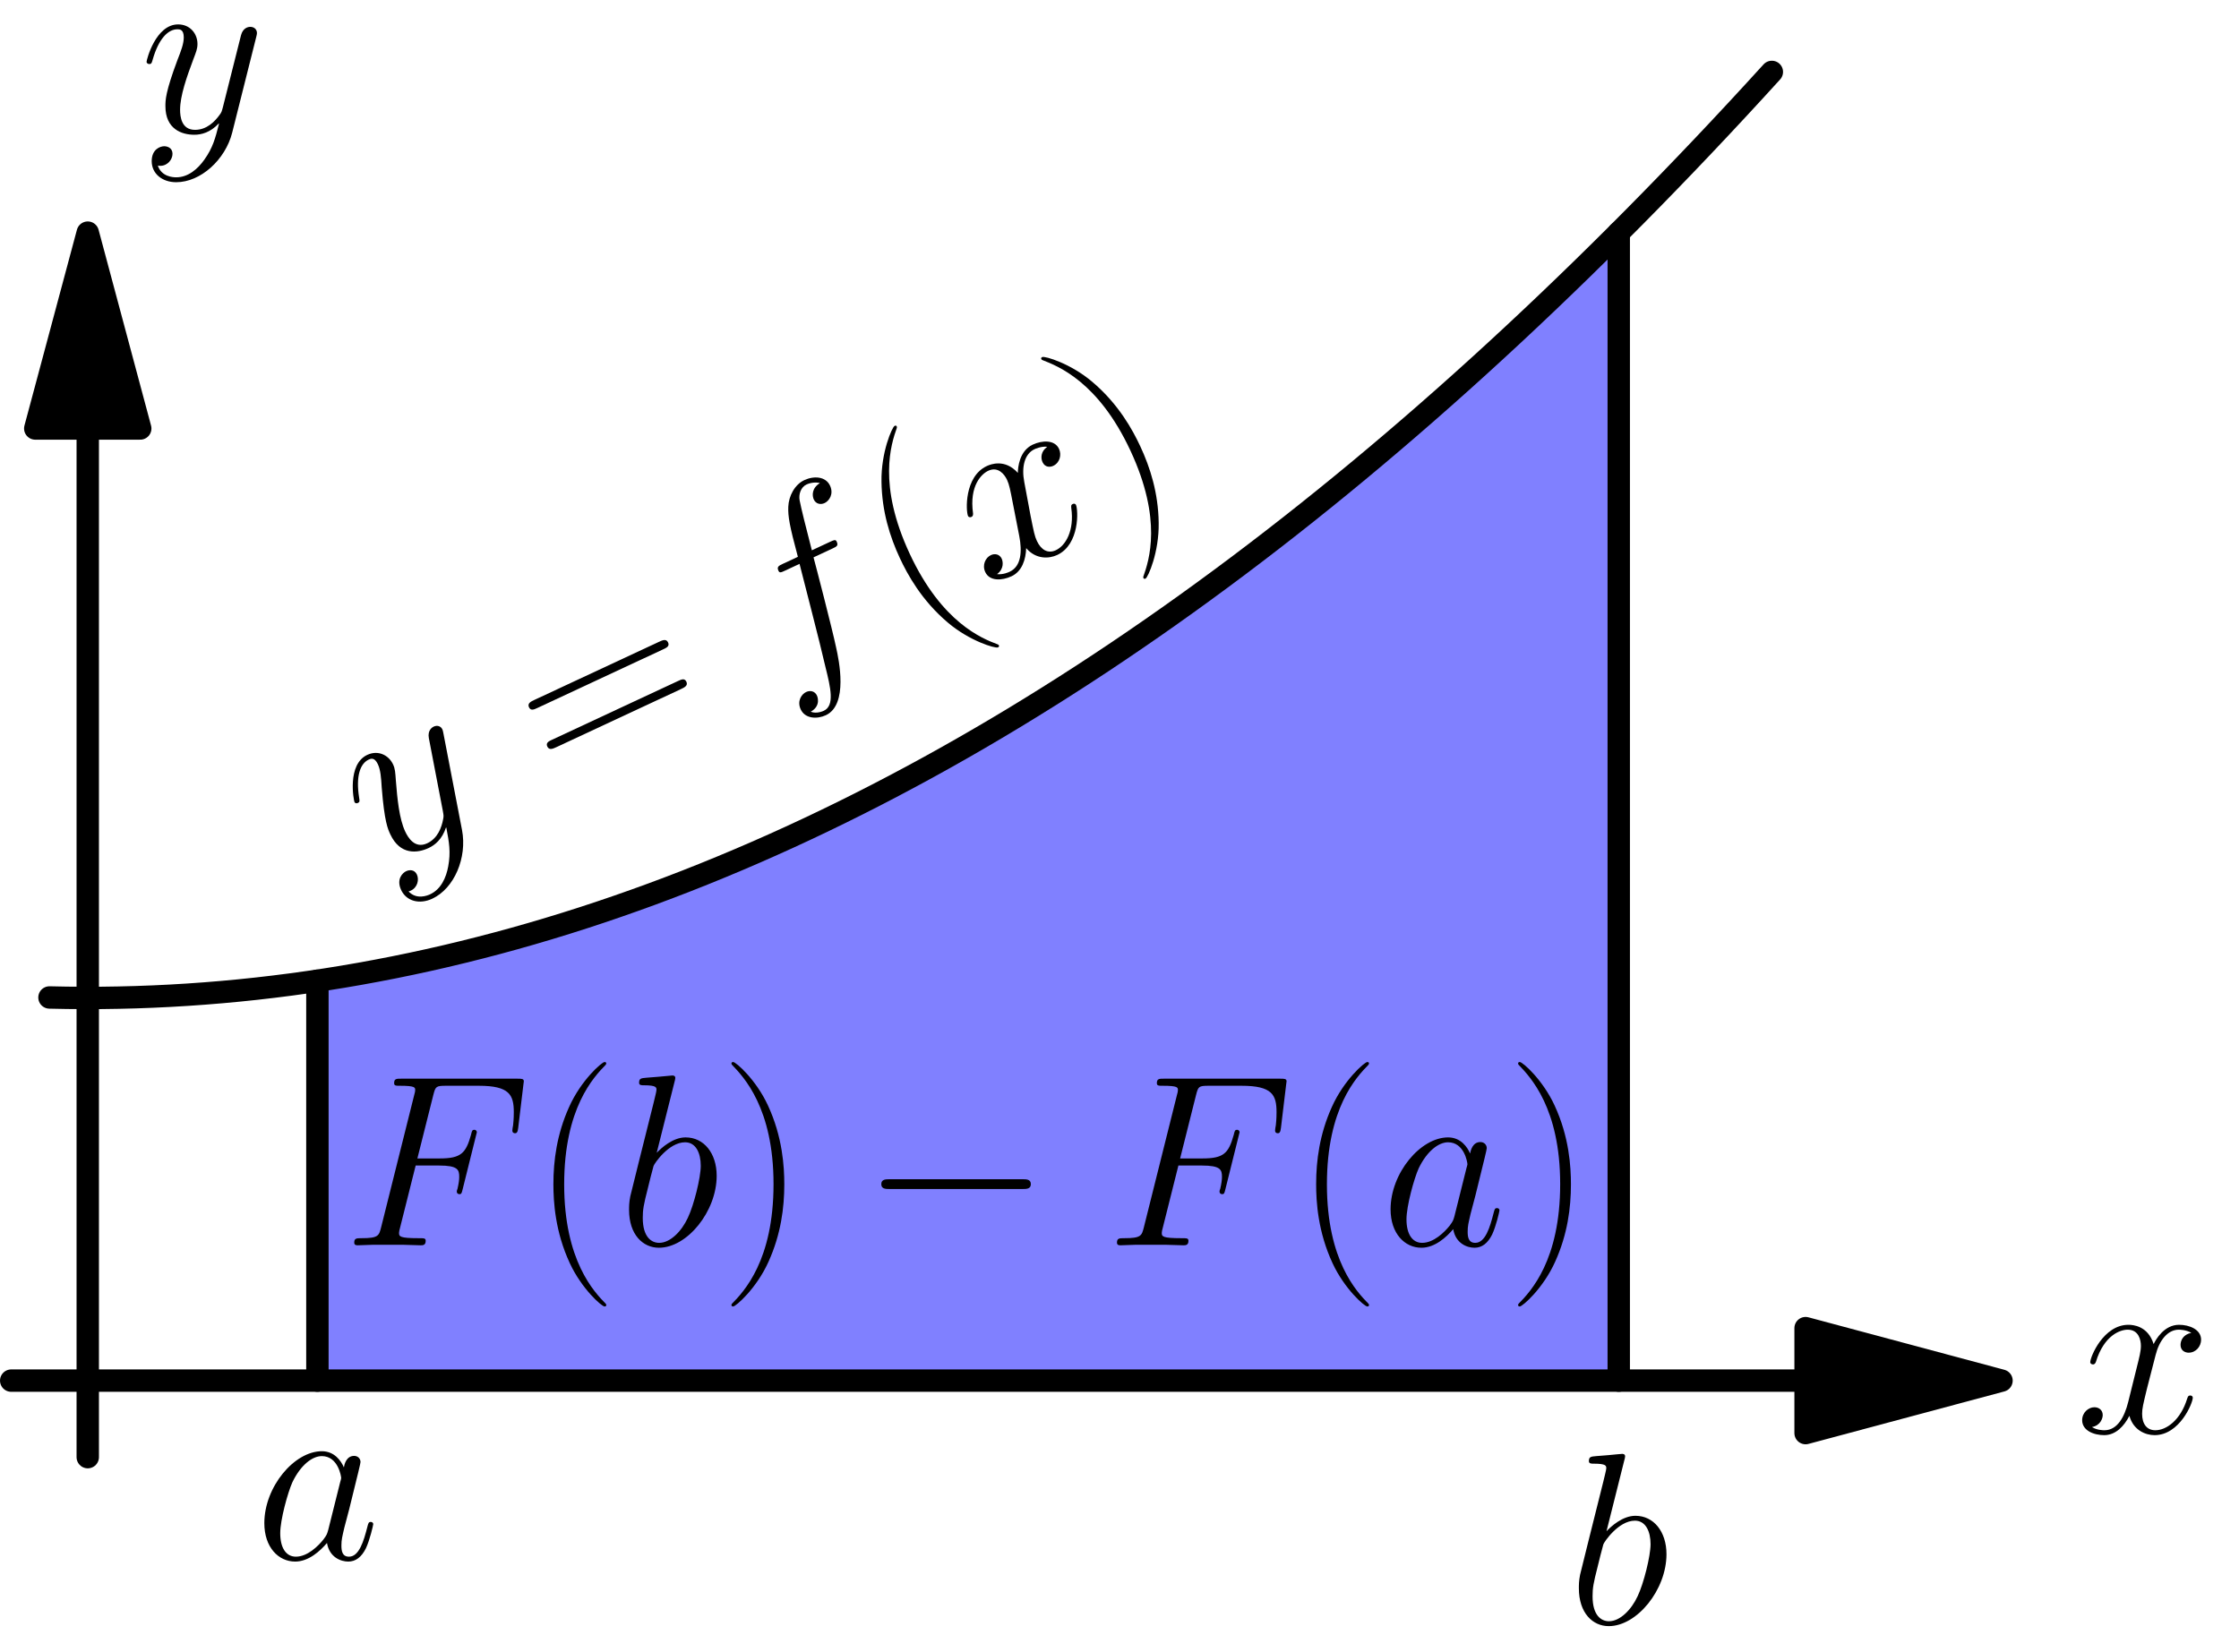
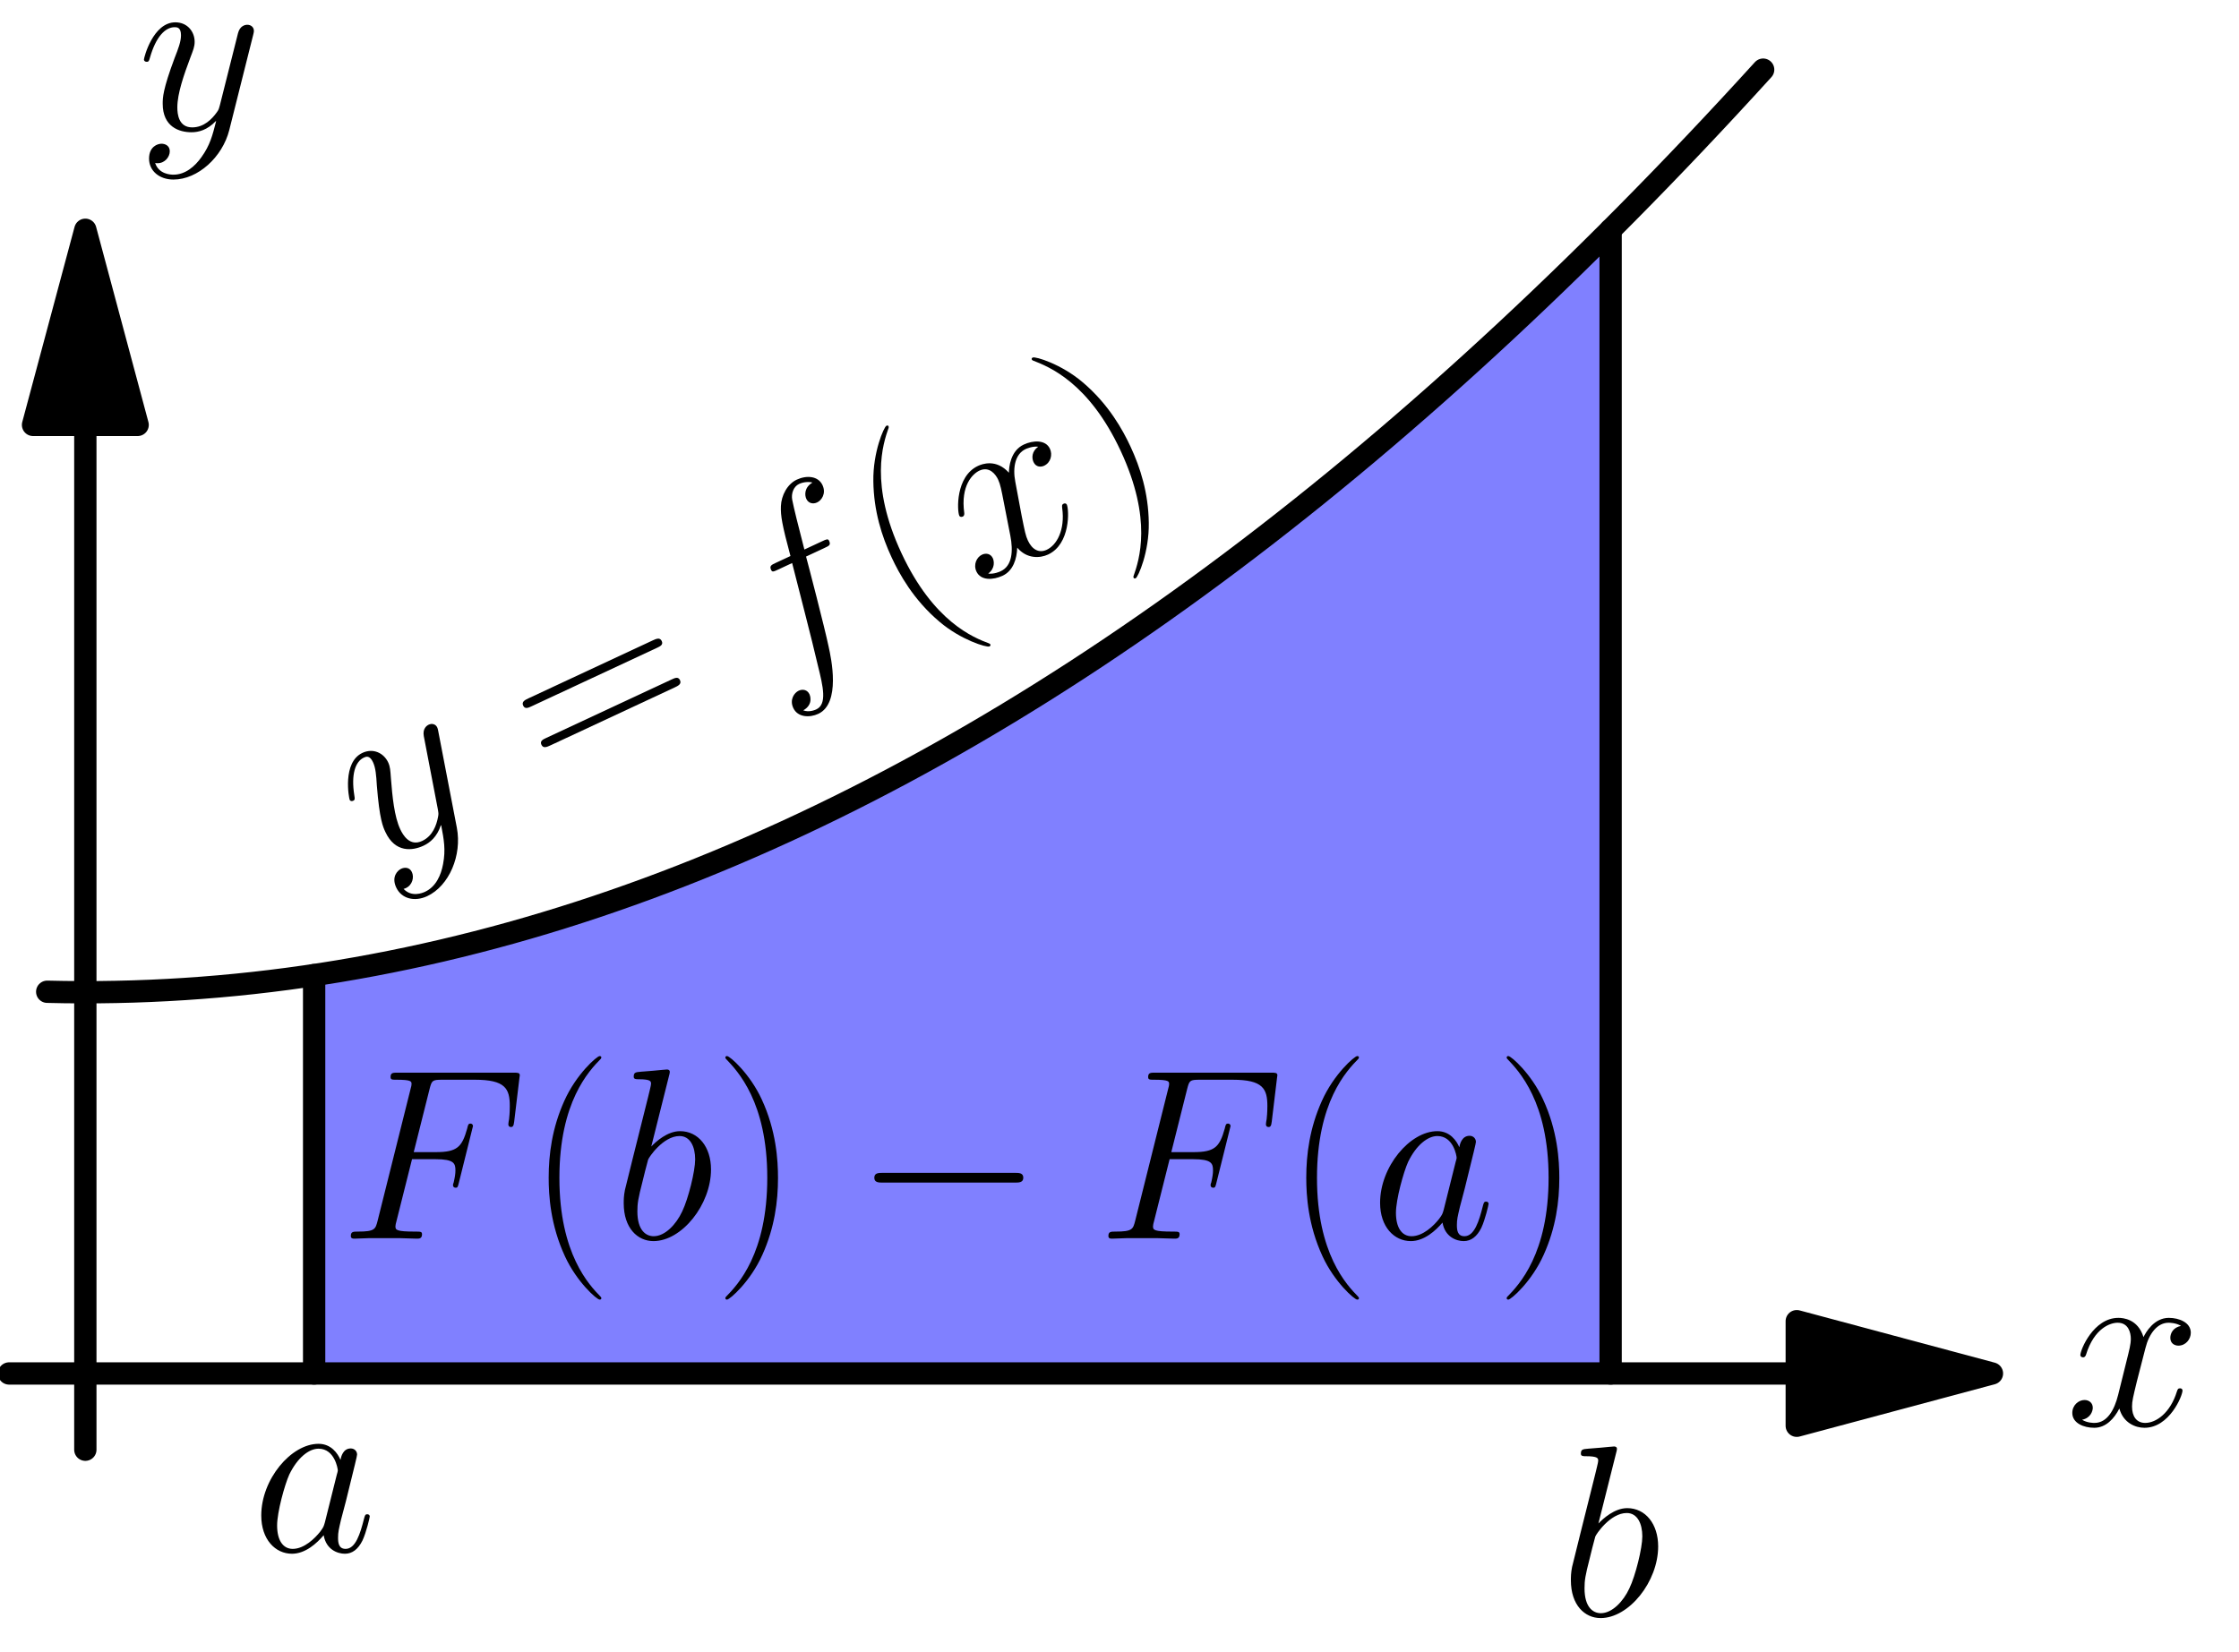
- <svg xmlns="http://www.w3.org/2000/svg" xmlns:xlink="http://www.w3.org/1999/xlink" height="167.34pt" version="1.1" viewBox="56.409 53.858 226.772 167.34" width="226.772pt">
+ <svg xmlns="http://www.w3.org/2000/svg" xmlns:xlink="http://www.w3.org/1999/xlink" height="167.967pt" version="1.1" viewBox="56.621 54.06 227.622 167.967" width="227.622pt">
  <defs>
-     <path d="M7.389 -8.111H9.778C11.669 -8.111 11.818 -7.688 11.818 -6.966C11.818 -6.643 11.768 -6.295 11.644 -5.747C11.594 -5.648 11.569 -5.523 11.569 -5.474C11.569 -5.299 11.669 -5.2 11.843 -5.2C12.042 -5.2 12.067 -5.299 12.166 -5.698L13.609 -11.495C13.609 -11.594 13.535 -11.743 13.361 -11.743C13.137 -11.743 13.112 -11.644 13.012 -11.221C12.49 -9.355 11.992 -8.832 9.828 -8.832H7.564L9.181 -15.276C9.405 -16.147 9.454 -16.222 10.475 -16.222H13.808C16.918 -16.222 17.366 -15.301 17.366 -13.535C17.366 -13.385 17.366 -12.838 17.292 -12.191C17.267 -12.092 17.217 -11.768 17.217 -11.669C17.217 -11.47 17.341 -11.395 17.491 -11.395C17.665 -11.395 17.764 -11.495 17.814 -11.942L18.337 -16.296C18.337 -16.371 18.386 -16.62 18.386 -16.67C18.386 -16.943 18.162 -16.943 17.715 -16.943H5.921C5.449 -16.943 5.2 -16.943 5.2 -16.495C5.2 -16.222 5.374 -16.222 5.797 -16.222C7.34 -16.222 7.34 -16.048 7.34 -15.774C7.34 -15.649 7.315 -15.55 7.24 -15.276L3.881 -1.841C3.657 -0.97 3.608 -0.722 1.866 -0.722C1.393 -0.722 1.144 -0.722 1.144 -0.274C1.144 0 1.368 0 1.518 0C1.99 0 2.488 -0.05 2.961 -0.05H6.195C6.742 -0.05 7.34 0 7.887 0C8.111 0 8.409 0 8.409 -0.448C8.409 -0.722 8.26 -0.722 7.713 -0.722C5.747 -0.722 5.698 -0.896 5.698 -1.269C5.698 -1.393 5.747 -1.592 5.797 -1.766L7.389 -8.111Z" id="g0-70" />
-     <path d="M7.489 -2.961C7.364 -2.538 7.364 -2.488 7.016 -2.015C6.469 -1.319 5.374 -0.249 4.205 -0.249C3.185 -0.249 2.612 -1.169 2.612 -2.637C2.612 -4.006 3.384 -6.792 3.856 -7.837C4.702 -9.579 5.872 -10.475 6.842 -10.475C8.484 -10.475 8.808 -8.434 8.808 -8.235C8.808 -8.21 8.733 -7.887 8.708 -7.837L7.489 -2.961ZM9.081 -9.33C8.808 -9.977 8.136 -10.972 6.842 -10.972C4.031 -10.972 0.995 -7.34 0.995 -3.657C0.995 -1.194 2.438 0.249 4.13 0.249C5.498 0.249 6.668 -0.821 7.364 -1.642C7.613 -0.174 8.783 0.249 9.529 0.249S10.873 -0.199 11.32 -1.095C11.719 -1.941 12.067 -3.458 12.067 -3.558C12.067 -3.682 11.967 -3.782 11.818 -3.782C11.594 -3.782 11.569 -3.657 11.47 -3.284C11.097 -1.816 10.624 -0.249 9.604 -0.249C8.882 -0.249 8.832 -0.896 8.832 -1.393C8.832 -1.966 8.907 -2.239 9.131 -3.21C9.305 -3.832 9.43 -4.379 9.629 -5.1C10.549 -8.832 10.773 -9.728 10.773 -9.877C10.773 -10.226 10.499 -10.499 10.126 -10.499C9.33 -10.499 9.131 -9.629 9.081 -9.33Z" id="g0-97" />
-     <path d="M5.747 -16.645C5.772 -16.744 5.822 -16.893 5.822 -17.018C5.822 -17.267 5.573 -17.267 5.523 -17.267C5.498 -17.267 4.603 -17.192 4.155 -17.142C3.732 -17.117 3.359 -17.068 2.911 -17.043C2.314 -16.993 2.14 -16.968 2.14 -16.52C2.14 -16.271 2.388 -16.271 2.637 -16.271C3.906 -16.271 3.906 -16.048 3.906 -15.799C3.906 -15.625 3.707 -14.903 3.608 -14.455L3.01 -12.067C2.762 -11.072 1.344 -5.424 1.244 -4.976C1.12 -4.354 1.12 -3.931 1.12 -3.608C1.12 -1.07 2.538 0.249 4.155 0.249C7.041 0.249 10.027 -3.458 10.027 -7.066C10.027 -9.355 8.733 -10.972 6.867 -10.972C5.573 -10.972 4.404 -9.902 3.931 -9.405L5.747 -16.645ZM4.18 -0.249C3.384 -0.249 2.513 -0.846 2.513 -2.787C2.513 -3.608 2.588 -4.08 3.035 -5.822C3.11 -6.145 3.508 -7.738 3.608 -8.061C3.657 -8.26 5.125 -10.475 6.817 -10.475C7.912 -10.475 8.409 -9.38 8.409 -8.086C8.409 -6.892 7.713 -4.08 7.091 -2.787C6.469 -1.443 5.324 -0.249 4.18 -0.249Z" id="g0-98" />
-     <path d="M11.097 -10.002C11.594 -10.002 11.793 -10.002 11.793 -10.475C11.793 -10.723 11.594 -10.723 11.146 -10.723H9.131C9.604 -13.286 9.952 -15.052 10.151 -15.849C10.3 -16.446 10.823 -17.018 11.47 -17.018C11.992 -17.018 12.515 -16.794 12.763 -16.57C11.793 -16.471 11.495 -15.749 11.495 -15.326C11.495 -14.829 11.868 -14.53 12.341 -14.53C12.838 -14.53 13.585 -14.953 13.585 -15.898C13.585 -16.943 12.54 -17.515 11.445 -17.515C10.375 -17.515 9.33 -16.719 8.832 -15.749C8.385 -14.878 8.136 -13.983 7.564 -10.723H5.897C5.424 -10.723 5.175 -10.723 5.175 -10.275C5.175 -10.002 5.324 -10.002 5.822 -10.002H7.414C6.966 -7.688 5.946 -2.065 5.374 0.597C4.951 2.762 4.578 4.578 3.334 4.578C3.259 4.578 2.538 4.578 2.09 4.105C3.359 4.006 3.359 2.911 3.359 2.886C3.359 2.388 2.986 2.09 2.513 2.09C2.015 2.09 1.269 2.513 1.269 3.458C1.269 4.528 2.364 5.076 3.334 5.076C5.872 5.076 6.917 0.522 7.19 -0.722C7.638 -2.637 8.857 -9.255 8.982 -10.002H11.097Z" id="g0-102" />
-     <path d="M11.793 -10.151C10.997 -10.002 10.698 -9.405 10.698 -8.932C10.698 -8.335 11.171 -8.136 11.519 -8.136C12.266 -8.136 12.788 -8.783 12.788 -9.454C12.788 -10.499 11.594 -10.972 10.549 -10.972C9.031 -10.972 8.186 -9.479 7.962 -9.007C7.389 -10.873 5.847 -10.972 5.399 -10.972C2.861 -10.972 1.518 -7.713 1.518 -7.165C1.518 -7.066 1.617 -6.942 1.791 -6.942C1.99 -6.942 2.04 -7.091 2.09 -7.19C2.936 -9.952 4.603 -10.475 5.324 -10.475C6.444 -10.475 6.668 -9.43 6.668 -8.832C6.668 -8.285 6.519 -7.713 6.22 -6.519L5.374 -3.11C5.001 -1.617 4.279 -0.249 2.961 -0.249C2.836 -0.249 2.214 -0.249 1.692 -0.572C2.588 -0.746 2.787 -1.493 2.787 -1.791C2.787 -2.289 2.413 -2.588 1.941 -2.588C1.344 -2.588 0.697 -2.065 0.697 -1.269C0.697 -0.224 1.866 0.249 2.936 0.249C4.13 0.249 4.976 -0.697 5.498 -1.717C5.897 -0.249 7.141 0.249 8.061 0.249C10.599 0.249 11.942 -3.01 11.942 -3.558C11.942 -3.682 11.843 -3.782 11.694 -3.782C11.47 -3.782 11.445 -3.657 11.37 -3.458C10.698 -1.269 9.255 -0.249 8.136 -0.249C7.265 -0.249 6.792 -0.896 6.792 -1.916C6.792 -2.463 6.892 -2.861 7.29 -4.503L8.161 -7.887C8.534 -9.38 9.38 -10.475 10.524 -10.475C10.574 -10.475 11.271 -10.475 11.793 -10.151Z" id="g0-120" />
-     <path d="M6.543 2.787C5.872 3.732 4.901 4.578 3.682 4.578C3.384 4.578 2.189 4.528 1.816 3.384C1.891 3.409 2.015 3.409 2.065 3.409C2.811 3.409 3.309 2.762 3.309 2.189S2.836 1.418 2.463 1.418C2.065 1.418 1.194 1.717 1.194 2.936C1.194 4.205 2.264 5.076 3.682 5.076C6.17 5.076 8.683 2.787 9.38 0.025L11.818 -9.678C11.843 -9.803 11.893 -9.952 11.893 -10.101C11.893 -10.475 11.594 -10.723 11.221 -10.723C10.997 -10.723 10.475 -10.624 10.275 -9.877L8.434 -2.563C8.31 -2.115 8.31 -2.065 8.111 -1.791C7.613 -1.095 6.792 -0.249 5.598 -0.249C4.205 -0.249 4.08 -1.617 4.08 -2.289C4.08 -3.707 4.752 -5.623 5.424 -7.414C5.698 -8.136 5.847 -8.484 5.847 -8.982C5.847 -10.027 5.1 -10.972 3.881 -10.972C1.592 -10.972 0.672 -7.364 0.672 -7.165C0.672 -7.066 0.771 -6.942 0.945 -6.942C1.169 -6.942 1.194 -7.041 1.294 -7.389C1.891 -9.479 2.836 -10.475 3.807 -10.475C4.031 -10.475 4.454 -10.475 4.454 -9.653C4.454 -9.007 4.18 -8.285 3.807 -7.34C2.588 -4.08 2.588 -3.259 2.588 -2.662C2.588 -0.299 4.279 0.249 5.523 0.249C6.245 0.249 7.141 0.025 8.011 -0.896L8.036 -0.871C7.663 0.597 7.414 1.567 6.543 2.787Z" id="g0-121" />
-     <path d="M7.613 6.071C7.613 6.046 7.613 5.996 7.539 5.921C6.394 4.752 3.334 1.567 3.334 -6.195S6.344 -17.117 7.564 -18.361C7.564 -18.386 7.613 -18.436 7.613 -18.511S7.539 -18.635 7.439 -18.635C7.165 -18.635 5.051 -16.794 3.832 -14.057C2.588 -11.296 2.239 -8.608 2.239 -6.22C2.239 -4.429 2.413 -1.393 3.906 1.816C5.1 4.404 7.141 6.22 7.439 6.22C7.564 6.22 7.613 6.17 7.613 6.071Z" id="g1-40" />
-     <path d="M6.543 -6.195C6.543 -7.986 6.369 -11.022 4.876 -14.231C3.682 -16.819 1.642 -18.635 1.344 -18.635C1.269 -18.635 1.169 -18.61 1.169 -18.486C1.169 -18.436 1.194 -18.411 1.219 -18.361C2.413 -17.117 5.449 -13.958 5.449 -6.22C5.449 1.543 2.438 4.702 1.219 5.946C1.194 5.996 1.169 6.021 1.169 6.071C1.169 6.195 1.269 6.22 1.344 6.22C1.617 6.22 3.732 4.379 4.951 1.642C6.195 -1.12 6.543 -3.807 6.543 -6.195Z" id="g1-41" />
-     <path d="M15.998 -7.986C16.371 -7.986 16.744 -7.986 16.744 -8.409C16.744 -8.857 16.321 -8.857 15.898 -8.857H1.99C1.567 -8.857 1.144 -8.857 1.144 -8.409C1.144 -7.986 1.518 -7.986 1.891 -7.986H15.998ZM15.898 -3.558C16.321 -3.558 16.744 -3.558 16.744 -4.006C16.744 -4.429 16.371 -4.429 15.998 -4.429H1.891C1.518 -4.429 1.144 -4.429 1.144 -4.006C1.144 -3.558 1.567 -3.558 1.99 -3.558H15.898Z" id="g1-61" />
-     <path d="M16.396 -5.722C16.819 -5.722 17.267 -5.722 17.267 -6.22S16.819 -6.718 16.396 -6.718H2.936C2.513 -6.718 2.065 -6.718 2.065 -6.22S2.513 -5.722 2.936 -5.722H16.396Z" id="g2-0" />
+     <path d="M16.335 -5.701C16.756 -5.701 17.202 -5.701 17.202 -6.197S16.756 -6.692 16.335 -6.692H2.925C2.503 -6.692 2.057 -6.692 2.057 -6.197S2.503 -5.701 2.925 -5.701H16.335Z" id="g0-0" />
+     <path d="M7.585 6.048C7.585 6.023 7.585 5.974 7.51 5.899C6.37 4.734 3.321 1.562 3.321 -6.172S6.321 -17.053 7.535 -18.293C7.535 -18.318 7.585 -18.367 7.585 -18.442S7.51 -18.566 7.411 -18.566C7.139 -18.566 5.032 -16.731 3.817 -14.005C2.578 -11.253 2.231 -8.576 2.231 -6.197C2.231 -4.412 2.404 -1.388 3.892 1.809C5.081 4.387 7.114 6.197 7.411 6.197C7.535 6.197 7.585 6.147 7.585 6.048Z" id="g2-40" />
+     <path d="M6.519 -6.172C6.519 -7.957 6.345 -10.981 4.858 -14.178C3.668 -16.756 1.636 -18.566 1.339 -18.566C1.264 -18.566 1.165 -18.541 1.165 -18.417C1.165 -18.367 1.19 -18.342 1.215 -18.293C2.404 -17.053 5.428 -13.905 5.428 -6.197C5.428 1.537 2.429 4.685 1.215 5.924C1.19 5.974 1.165 5.998 1.165 6.048C1.165 6.172 1.264 6.197 1.339 6.197C1.611 6.197 3.718 4.363 4.933 1.636C6.172 -1.115 6.519 -3.792 6.519 -6.172Z" id="g2-41" />
+     <path d="M15.938 -7.957C16.31 -7.957 16.682 -7.957 16.682 -8.378C16.682 -8.824 16.26 -8.824 15.839 -8.824H1.983C1.562 -8.824 1.14 -8.824 1.14 -8.378C1.14 -7.957 1.512 -7.957 1.884 -7.957H15.938ZM15.839 -3.545C16.26 -3.545 16.682 -3.545 16.682 -3.991C16.682 -4.412 16.31 -4.412 15.938 -4.412H1.884C1.512 -4.412 1.14 -4.412 1.14 -3.991C1.14 -3.545 1.562 -3.545 1.983 -3.545H15.839Z" id="g2-61" />
+     <path d="M7.362 -8.081H9.741C11.625 -8.081 11.774 -7.659 11.774 -6.94C11.774 -6.618 11.724 -6.271 11.6 -5.726C11.551 -5.627 11.526 -5.503 11.526 -5.453C11.526 -5.28 11.625 -5.18 11.799 -5.18C11.997 -5.18 12.022 -5.28 12.121 -5.676L13.559 -11.452C13.559 -11.551 13.484 -11.7 13.311 -11.7C13.088 -11.7 13.063 -11.6 12.964 -11.179C12.443 -9.32 11.947 -8.799 9.791 -8.799H7.535L9.146 -15.219C9.37 -16.087 9.419 -16.161 10.435 -16.161H13.757C16.855 -16.161 17.301 -15.244 17.301 -13.484C17.301 -13.335 17.301 -12.79 17.227 -12.146C17.202 -12.046 17.153 -11.724 17.153 -11.625C17.153 -11.427 17.277 -11.352 17.425 -11.352C17.599 -11.352 17.698 -11.452 17.747 -11.898L18.268 -16.235C18.268 -16.31 18.318 -16.558 18.318 -16.607C18.318 -16.88 18.095 -16.88 17.648 -16.88H5.899C5.428 -16.88 5.18 -16.88 5.18 -16.434C5.18 -16.161 5.354 -16.161 5.775 -16.161C7.312 -16.161 7.312 -15.988 7.312 -15.715C7.312 -15.591 7.287 -15.492 7.213 -15.219L3.867 -1.834C3.644 -0.967 3.594 -0.719 1.859 -0.719C1.388 -0.719 1.14 -0.719 1.14 -0.273C1.14 0 1.363 0 1.512 0C1.983 0 2.479 -0.05 2.95 -0.05H6.172C6.717 -0.05 7.312 0 7.857 0C8.081 0 8.378 0 8.378 -0.446C8.378 -0.719 8.229 -0.719 7.684 -0.719C5.726 -0.719 5.676 -0.892 5.676 -1.264C5.676 -1.388 5.726 -1.586 5.775 -1.76L7.362 -8.081Z" id="g1-70" />
+     <path d="M7.461 -2.95C7.337 -2.528 7.337 -2.479 6.99 -2.008C6.445 -1.314 5.354 -0.248 4.189 -0.248C3.173 -0.248 2.603 -1.165 2.603 -2.627C2.603 -3.991 3.371 -6.767 3.842 -7.808C4.685 -9.543 5.85 -10.435 6.816 -10.435C8.452 -10.435 8.775 -8.403 8.775 -8.205C8.775 -8.18 8.7 -7.857 8.675 -7.808L7.461 -2.95ZM9.047 -9.295C8.775 -9.94 8.105 -10.931 6.816 -10.931C4.016 -10.931 0.991 -7.312 0.991 -3.644C0.991 -1.19 2.429 0.248 4.115 0.248C5.478 0.248 6.643 -0.818 7.337 -1.636C7.585 -0.174 8.75 0.248 9.493 0.248S10.832 -0.198 11.278 -1.091C11.675 -1.933 12.022 -3.445 12.022 -3.545C12.022 -3.668 11.923 -3.768 11.774 -3.768C11.551 -3.768 11.526 -3.644 11.427 -3.272C11.055 -1.809 10.584 -0.248 9.568 -0.248C8.849 -0.248 8.799 -0.892 8.799 -1.388C8.799 -1.958 8.874 -2.231 9.097 -3.198C9.27 -3.817 9.394 -4.363 9.593 -5.081C10.51 -8.799 10.733 -9.692 10.733 -9.84C10.733 -10.188 10.46 -10.46 10.088 -10.46C9.295 -10.46 9.097 -9.593 9.047 -9.295Z" id="g1-97" />
+     <path d="M5.726 -16.582C5.751 -16.682 5.8 -16.83 5.8 -16.954C5.8 -17.202 5.552 -17.202 5.503 -17.202C5.478 -17.202 4.586 -17.128 4.139 -17.078C3.718 -17.053 3.346 -17.004 2.9 -16.979C2.305 -16.93 2.132 -16.905 2.132 -16.459C2.132 -16.211 2.38 -16.211 2.627 -16.211C3.892 -16.211 3.892 -15.988 3.892 -15.74C3.892 -15.566 3.693 -14.847 3.594 -14.401L2.999 -12.022C2.751 -11.03 1.339 -5.404 1.239 -4.957C1.115 -4.338 1.115 -3.916 1.115 -3.594C1.115 -1.066 2.528 0.248 4.139 0.248C7.015 0.248 9.989 -3.445 9.989 -7.04C9.989 -9.32 8.7 -10.931 6.841 -10.931C5.552 -10.931 4.387 -9.865 3.916 -9.37L5.726 -16.582ZM4.164 -0.248C3.371 -0.248 2.503 -0.843 2.503 -2.776C2.503 -3.594 2.578 -4.065 3.024 -5.8C3.098 -6.122 3.495 -7.709 3.594 -8.031C3.644 -8.229 5.106 -10.435 6.792 -10.435C7.882 -10.435 8.378 -9.345 8.378 -8.056C8.378 -6.866 7.684 -4.065 7.064 -2.776C6.445 -1.438 5.304 -0.248 4.164 -0.248Z" id="g1-98" />
+     <path d="M11.055 -9.964C11.551 -9.964 11.749 -9.964 11.749 -10.435C11.749 -10.683 11.551 -10.683 11.105 -10.683H9.097C9.568 -13.236 9.915 -14.996 10.113 -15.789C10.262 -16.384 10.782 -16.954 11.427 -16.954C11.947 -16.954 12.468 -16.731 12.716 -16.508C11.749 -16.409 11.452 -15.69 11.452 -15.269C11.452 -14.773 11.823 -14.476 12.294 -14.476C12.79 -14.476 13.534 -14.897 13.534 -15.839C13.534 -16.88 12.493 -17.45 11.402 -17.45C10.336 -17.45 9.295 -16.657 8.799 -15.69C8.353 -14.823 8.105 -13.93 7.535 -10.683H5.875C5.404 -10.683 5.156 -10.683 5.156 -10.237C5.156 -9.964 5.304 -9.964 5.8 -9.964H7.387C6.94 -7.659 5.924 -2.057 5.354 0.595C4.933 2.751 4.561 4.561 3.321 4.561C3.247 4.561 2.528 4.561 2.082 4.09C3.346 3.991 3.346 2.9 3.346 2.875C3.346 2.38 2.974 2.082 2.503 2.082C2.008 2.082 1.264 2.503 1.264 3.445C1.264 4.511 2.355 5.057 3.321 5.057C5.85 5.057 6.891 0.521 7.163 -0.719C7.61 -2.627 8.824 -9.221 8.948 -9.964H11.055Z" id="g1-102" />
+     <path d="M11.749 -10.113C10.956 -9.964 10.658 -9.37 10.658 -8.899C10.658 -8.304 11.129 -8.105 11.476 -8.105C12.22 -8.105 12.741 -8.75 12.741 -9.419C12.741 -10.46 11.551 -10.931 10.51 -10.931C8.998 -10.931 8.155 -9.444 7.932 -8.973C7.362 -10.832 5.825 -10.931 5.379 -10.931C2.851 -10.931 1.512 -7.684 1.512 -7.139C1.512 -7.04 1.611 -6.916 1.785 -6.916C1.983 -6.916 2.033 -7.064 2.082 -7.163C2.925 -9.915 4.586 -10.435 5.304 -10.435C6.42 -10.435 6.643 -9.394 6.643 -8.799C6.643 -8.254 6.494 -7.684 6.197 -6.494L5.354 -3.098C4.982 -1.611 4.263 -0.248 2.95 -0.248C2.826 -0.248 2.206 -0.248 1.686 -0.57C2.578 -0.744 2.776 -1.487 2.776 -1.785C2.776 -2.28 2.404 -2.578 1.933 -2.578C1.339 -2.578 0.694 -2.057 0.694 -1.264C0.694 -0.223 1.859 0.248 2.925 0.248C4.115 0.248 4.957 -0.694 5.478 -1.71C5.875 -0.248 7.114 0.248 8.031 0.248C10.559 0.248 11.898 -2.999 11.898 -3.545C11.898 -3.668 11.799 -3.768 11.65 -3.768C11.427 -3.768 11.402 -3.644 11.328 -3.445C10.658 -1.264 9.221 -0.248 8.105 -0.248C7.238 -0.248 6.767 -0.892 6.767 -1.909C6.767 -2.454 6.866 -2.851 7.263 -4.486L8.13 -7.857C8.502 -9.345 9.345 -10.435 10.485 -10.435C10.534 -10.435 11.229 -10.435 11.749 -10.113Z" id="g1-120" />
+     <path d="M6.519 2.776C5.85 3.718 4.883 4.561 3.668 4.561C3.371 4.561 2.181 4.511 1.809 3.371C1.884 3.396 2.008 3.396 2.057 3.396C2.801 3.396 3.297 2.751 3.297 2.181S2.826 1.413 2.454 1.413C2.057 1.413 1.19 1.71 1.19 2.925C1.19 4.189 2.256 5.057 3.668 5.057C6.147 5.057 8.651 2.776 9.345 0.025L11.774 -9.642C11.799 -9.766 11.848 -9.915 11.848 -10.063C11.848 -10.435 11.551 -10.683 11.179 -10.683C10.956 -10.683 10.435 -10.584 10.237 -9.84L8.403 -2.553C8.279 -2.107 8.279 -2.057 8.081 -1.785C7.585 -1.091 6.767 -0.248 5.577 -0.248C4.189 -0.248 4.065 -1.611 4.065 -2.28C4.065 -3.693 4.734 -5.602 5.404 -7.387C5.676 -8.105 5.825 -8.452 5.825 -8.948C5.825 -9.989 5.081 -10.931 3.867 -10.931C1.586 -10.931 0.669 -7.337 0.669 -7.139C0.669 -7.04 0.768 -6.916 0.942 -6.916C1.165 -6.916 1.19 -7.015 1.289 -7.362C1.884 -9.444 2.826 -10.435 3.792 -10.435C4.016 -10.435 4.437 -10.435 4.437 -9.617C4.437 -8.973 4.164 -8.254 3.792 -7.312C2.578 -4.065 2.578 -3.247 2.578 -2.652C2.578 -0.297 4.263 0.248 5.503 0.248C6.222 0.248 7.114 0.025 7.981 -0.892L8.006 -0.868C7.634 0.595 7.387 1.562 6.519 2.776Z" id="g1-121" />
  </defs>
-   <g id="page1" transform="matrix(0.996264 0 0 0.996264 0 0)">
-     <g transform="matrix(1 0 0 1 65.5414 194.449)">
+   <g id="page1">
+     <g transform="matrix(0.996264 0 0 0.996264 65.2965 193.722)">
      <path d="M 23.347 0L 23.347 -40.662L 23.347 -40.662L 24.67 -40.866L 25.993 -41.082L 27.316 -41.308L 28.639 -41.546L 29.962 -41.795L 31.285 -42.056L 32.608 -42.327L 33.931 -42.61L 35.254 -42.904L 36.577 -43.209L 37.9 -43.526L 39.223 -43.853L 40.546 -44.192L 41.869 -44.543L 43.192 -44.904L 44.515 -45.277L 45.838 -45.661L 47.161 -46.056L 48.484 -46.463L 49.807 -46.88L 51.13 -47.309L 52.453 -47.75L 53.776 -48.201L 55.099 -48.664L 56.422 -49.138L 57.745 -49.623L 59.068 -50.119L 60.39 -50.627L 61.713 -51.146L 63.036 -51.676L 64.359 -52.218L 65.682 -52.77L 67.005 -53.334L 68.328 -53.909L 69.651 -54.496L 70.974 -55.093L 72.297 -55.702L 73.62 -56.323L 74.943 -56.954L 76.266 -57.597L 77.589 -58.251L 78.912 -58.916L 80.235 -59.592L 81.558 -60.28L 82.881 -60.978L 84.204 -61.689L 85.527 -62.41L 86.85 -63.143L 88.173 -63.886L 89.496 -64.641L 90.819 -65.408L 92.142 -66.185L 93.465 -66.974L 94.788 -67.774L 96.111 -68.586L 97.434 -69.408L 98.757 -70.242L 100.08 -71.087L 101.403 -71.943L 102.726 -72.811L 104.049 -73.69L 105.372 -74.58L 106.695 -75.481L 108.018 -76.394L 109.341 -77.317L 110.664 -78.252L 111.987 -79.199L 113.31 -80.156L 114.633 -81.125L 115.956 -82.105L 117.279 -83.096L 118.602 -84.099L 119.925 -85.112L 121.248 -86.137L 122.571 -87.174L 123.894 -88.221L 125.217 -89.28L 126.54 -90.35L 127.863 -91.431L 129.186 -92.523L 130.509 -93.627L 131.832 -94.742L 133.155 -95.868L 134.478 -97.006L 135.801 -98.154L 137.124 -99.314L 138.447 -100.486L 139.77 -101.668L 141.093 -102.862L 142.416 -104.067L 143.739 -105.283L 145.062 -106.51L 146.385 -107.749L 147.708 -108.999L 149.031 -110.26L 150.354 -111.532L 151.677 -112.816L 152.999 -114.111L 154.322 -115.417L 155.645 -116.734L 155.645 -116.734L 155.645 0L 23.347 0Z" fill="#8080ff" />
    </g>
-     <g transform="matrix(1 0 0 1 65.5414 194.449)">
+     <g transform="matrix(0.996264 0 0 0.996264 65.2965 193.722)">
      <path d="M 23.347 0L 23.347 -40.662" fill="none" stroke="#000000" stroke-linecap="round" stroke-linejoin="round" stroke-miterlimit="10.037" stroke-width="2.276" />
    </g>
-     <g transform="matrix(1 0 0 1 65.5414 194.449)">
+     <g transform="matrix(0.996264 0 0 0.996264 65.2965 193.722)">
      <path d="M 155.645 0L 155.645 -116.734" fill="none" stroke="#000000" stroke-linecap="round" stroke-linejoin="round" stroke-miterlimit="10.037" stroke-width="2.276" />
    </g>
-     <use x="91.489" xlink:href="#g0-70" y="180.689" />
-     <use x="110.642" xlink:href="#g1-40" y="180.689" />
-     <use x="119.453" xlink:href="#g0-98" y="180.689" />
-     <use x="129.811" xlink:href="#g1-41" y="180.689" />
-     <use x="144.151" xlink:href="#g2-0" y="180.689" />
-     <use x="169.031" xlink:href="#g0-70" y="180.689" />
-     <use x="188.184" xlink:href="#g1-40" y="180.689" />
-     <use x="196.995" xlink:href="#g0-97" y="180.689" />
-     <use x="209.783" xlink:href="#g1-41" y="180.689" />
-     <g transform="matrix(1 0 0 1 65.5414 194.449)">
+     <use x="91.147" xlink:href="#g1-70" y="180.014" />
+     <use x="110.17" xlink:href="#g2-40" y="180.014" />
+     <use x="118.915" xlink:href="#g1-98" y="180.014" />
+     <use x="129.196" xlink:href="#g2-41" y="180.014" />
+     <use x="143.449" xlink:href="#g0-0" y="180.014" />
+     <use x="168.164" xlink:href="#g1-70" y="180.014" />
+     <use x="187.188" xlink:href="#g2-40" y="180.014" />
+     <use x="195.933" xlink:href="#g1-97" y="180.014" />
+     <use x="208.626" xlink:href="#g2-41" y="180.014" />
+     <g transform="matrix(0.996264 0 0 0.996264 65.2965 193.722)">
      <path d="M -3.891 -38.96L -2.14 -38.926L -0.389 -38.912L 1.362 -38.917L 3.113 -38.943L 4.864 -38.987L 6.615 -39.052L 8.366 -39.136L 10.117 -39.24L 11.868 -39.364L 13.619 -39.507L 15.37 -39.67L 17.121 -39.853L 18.872 -40.056L 20.623 -40.278L 22.374 -40.52L 24.125 -40.781L 25.876 -41.062L 27.627 -41.363L 29.378 -41.684L 31.129 -42.024L 32.88 -42.384L 34.631 -42.764L 36.382 -43.163L 38.133 -43.583L 39.884 -44.022L 41.635 -44.48L 43.386 -44.958L 45.137 -45.456L 46.888 -45.974L 48.639 -46.511L 50.39 -47.068L 52.141 -47.645L 53.892 -48.242L 55.643 -48.858L 57.394 -49.493L 59.145 -50.149L 60.896 -50.824L 62.647 -51.519L 64.398 -52.234L 66.149 -52.968L 67.9 -53.722L 69.651 -54.496L 71.402 -55.289L 73.153 -56.102L 74.904 -56.935L 76.655 -57.788L 78.406 -58.66L 80.157 -59.552L 81.908 -60.464L 83.659 -61.395L 85.41 -62.346L 87.162 -63.317L 88.912 -64.307L 90.663 -65.317L 92.415 -66.347L 94.165 -67.396L 95.916 -68.466L 97.668 -69.555L 99.418 -70.663L 101.17 -71.791L 102.921 -72.939L 104.672 -74.107L 106.423 -75.295L 108.174 -76.502L 109.925 -77.728L 111.676 -78.975L 113.427 -80.241L 115.178 -81.527L 116.929 -82.833L 118.68 -84.158L 120.431 -85.503L 122.182 -86.868L 123.933 -88.252L 125.684 -89.656L 127.435 -91.08L 129.186 -92.523L 130.937 -93.987L 132.688 -95.469L 134.439 -96.972L 136.19 -98.494L 137.941 -100.036L 139.692 -101.598L 141.443 -103.179L 143.194 -104.781L 144.945 -106.401L 146.696 -108.042L 148.447 -109.702L 150.198 -111.382L 151.949 -113.081L 153.7 -114.801L 155.451 -116.54L 157.202 -118.298L 158.953 -120.077L 160.704 -121.875L 162.455 -123.693L 164.206 -125.53L 165.957 -127.387L 167.708 -129.264L 169.459 -131.161L 171.21 -133.077" fill="none" stroke="#000000" stroke-linecap="round" stroke-linejoin="round" stroke-miterlimit="10.037" stroke-width="2.276" />
    </g>
    <g transform="matrix(0.906308 -0.422618 0.422618 0.906308 -37.1095 76.0677)">
-       <use x="91.769" xlink:href="#g0-121" y="115.986" />
-       <use x="111.451" xlink:href="#g1-61" y="115.986" />
-       <use x="136.271" xlink:href="#g0-102" y="115.986" />
-       <use x="150.936" xlink:href="#g1-40" y="115.986" />
-       <use x="159.747" xlink:href="#g0-120" y="115.986" />
-       <use x="173.59" xlink:href="#g1-41" y="115.986" />
+       <use x="91.426" xlink:href="#g1-121" y="115.553" />
+       <use x="110.99" xlink:href="#g2-61" y="115.553" />
+       <use x="135.651" xlink:href="#g1-102" y="115.553" />
+       <use x="150.216" xlink:href="#g2-40" y="115.553" />
+       <use x="158.961" xlink:href="#g1-120" y="115.553" />
+       <use x="172.702" xlink:href="#g2-41" y="115.553" />
    </g>
-     <g transform="matrix(1 0 0 1 65.5414 194.449)">
+     <g transform="matrix(0.996264 0 0 0.996264 65.2965 193.722)">
      <path d="M 174.64 0L -7.782 -0" fill="none" stroke="#000000" stroke-linecap="round" stroke-linejoin="round" stroke-miterlimit="10.037" stroke-width="2.276" />
    </g>
-     <g transform="matrix(1 0 0 1 65.5414 194.449)">
+     <g transform="matrix(0.996264 0 0 0.996264 65.2965 193.722)">
      <path d="M 194.557 0L 174.64 -5.337L 174.64 5.337L 194.557 0Z" fill="#000000" />
    </g>
-     <g transform="matrix(1 0 0 1 65.5414 194.449)">
+     <g transform="matrix(0.996264 0 0 0.996264 65.2965 193.722)">
      <path d="M 194.557 0L 174.64 -5.337L 174.64 5.337L 194.557 0Z" fill="none" stroke="#000000" stroke-linecap="round" stroke-linejoin="round" stroke-miterlimit="10.037" stroke-width="2.276" />
    </g>
-     <use x="267.602" xlink:href="#g0-120" y="199.745" />
-     <g transform="matrix(1 0 0 1 65.5414 194.449)">
+     <use x="266.602" xlink:href="#g1-120" y="198.998" />
+     <g transform="matrix(0.996264 0 0 0.996264 65.2965 193.722)">
      <path d="M 0 -96.817L 0 7.782" fill="none" stroke="#000000" stroke-linecap="round" stroke-linejoin="round" stroke-miterlimit="10.037" stroke-width="2.276" />
    </g>
-     <g transform="matrix(1 0 0 1 65.5414 194.449)">
+     <g transform="matrix(0.996264 0 0 0.996264 65.2965 193.722)">
      <path d="M 0 -116.734L -5.337 -96.817L 5.337 -96.817L 0 -116.734Z" fill="#000000" />
    </g>
-     <g transform="matrix(1 0 0 1 65.5414 194.449)">
+     <g transform="matrix(0.996264 0 0 0.996264 65.2965 193.722)">
      <path d="M 0 -116.734L -5.337 -96.817L 5.337 -96.817L 0 -116.734Z" fill="none" stroke="#000000" stroke-linecap="round" stroke-linejoin="round" stroke-miterlimit="10.037" stroke-width="2.276" />
    </g>
-     <use x="70.849" xlink:href="#g0-121" y="67.513" />
-     <use x="82.498" xlink:href="#g0-97" y="212.601" />
-     <use x="216.012" xlink:href="#g0-98" y="219.166" />
+     <use x="70.584" xlink:href="#g1-121" y="67.261" />
+     <use x="82.19" xlink:href="#g1-97" y="211.806" />
+     <use x="215.205" xlink:href="#g1-98" y="218.347" />
  </g>
</svg>
